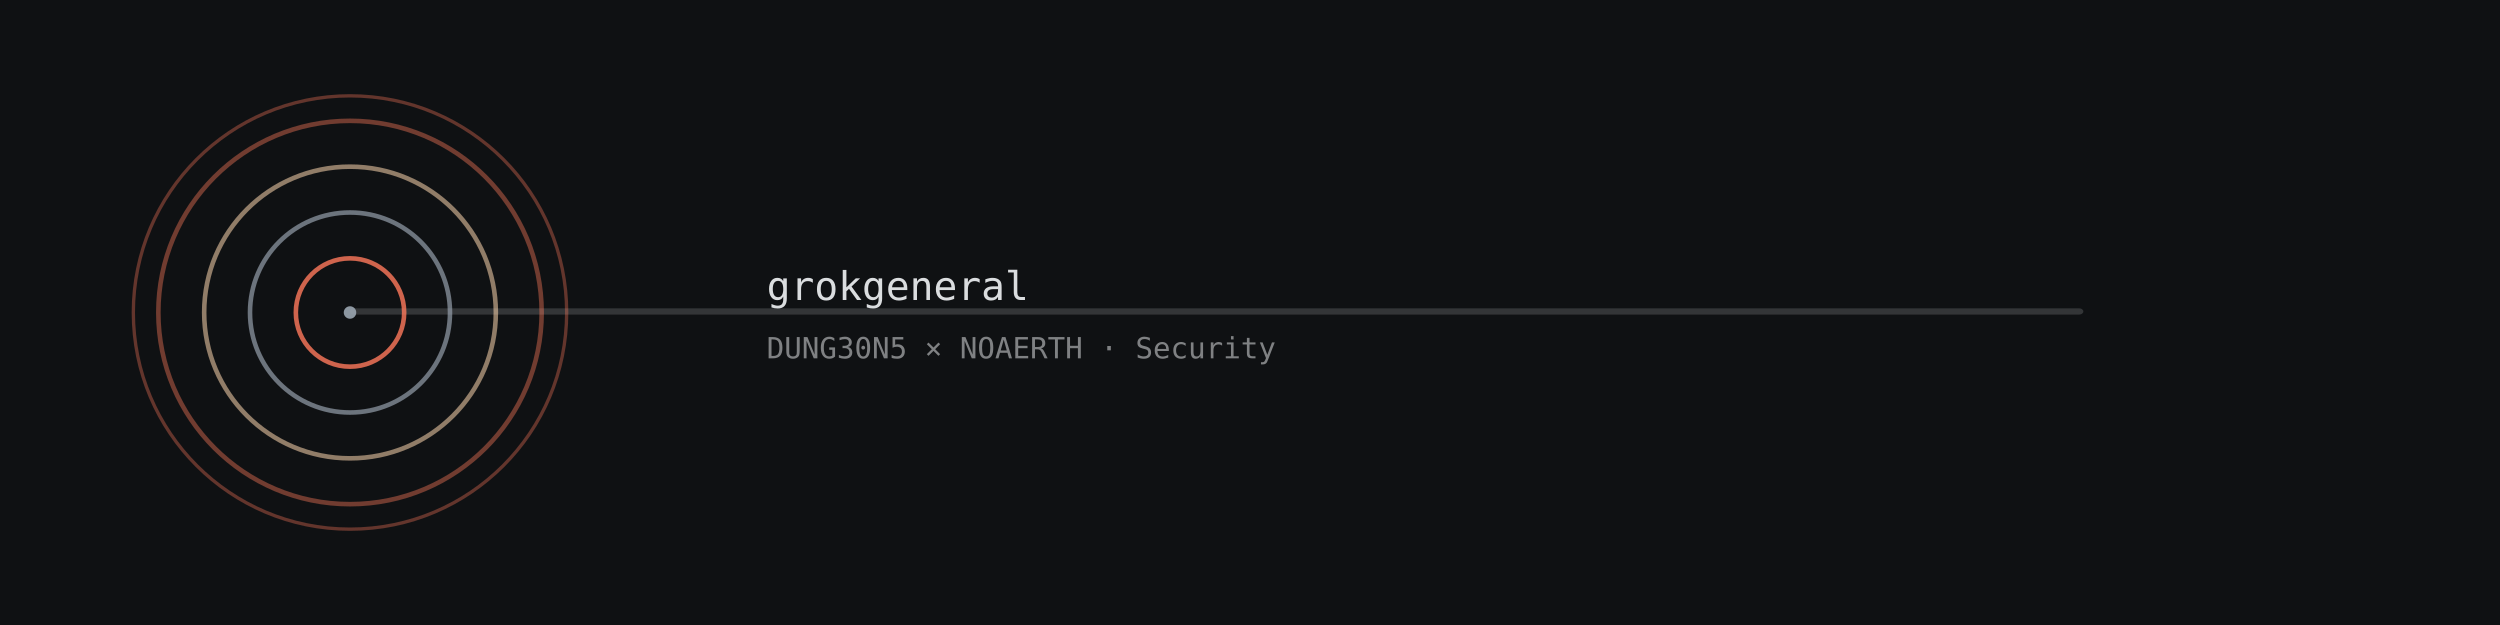
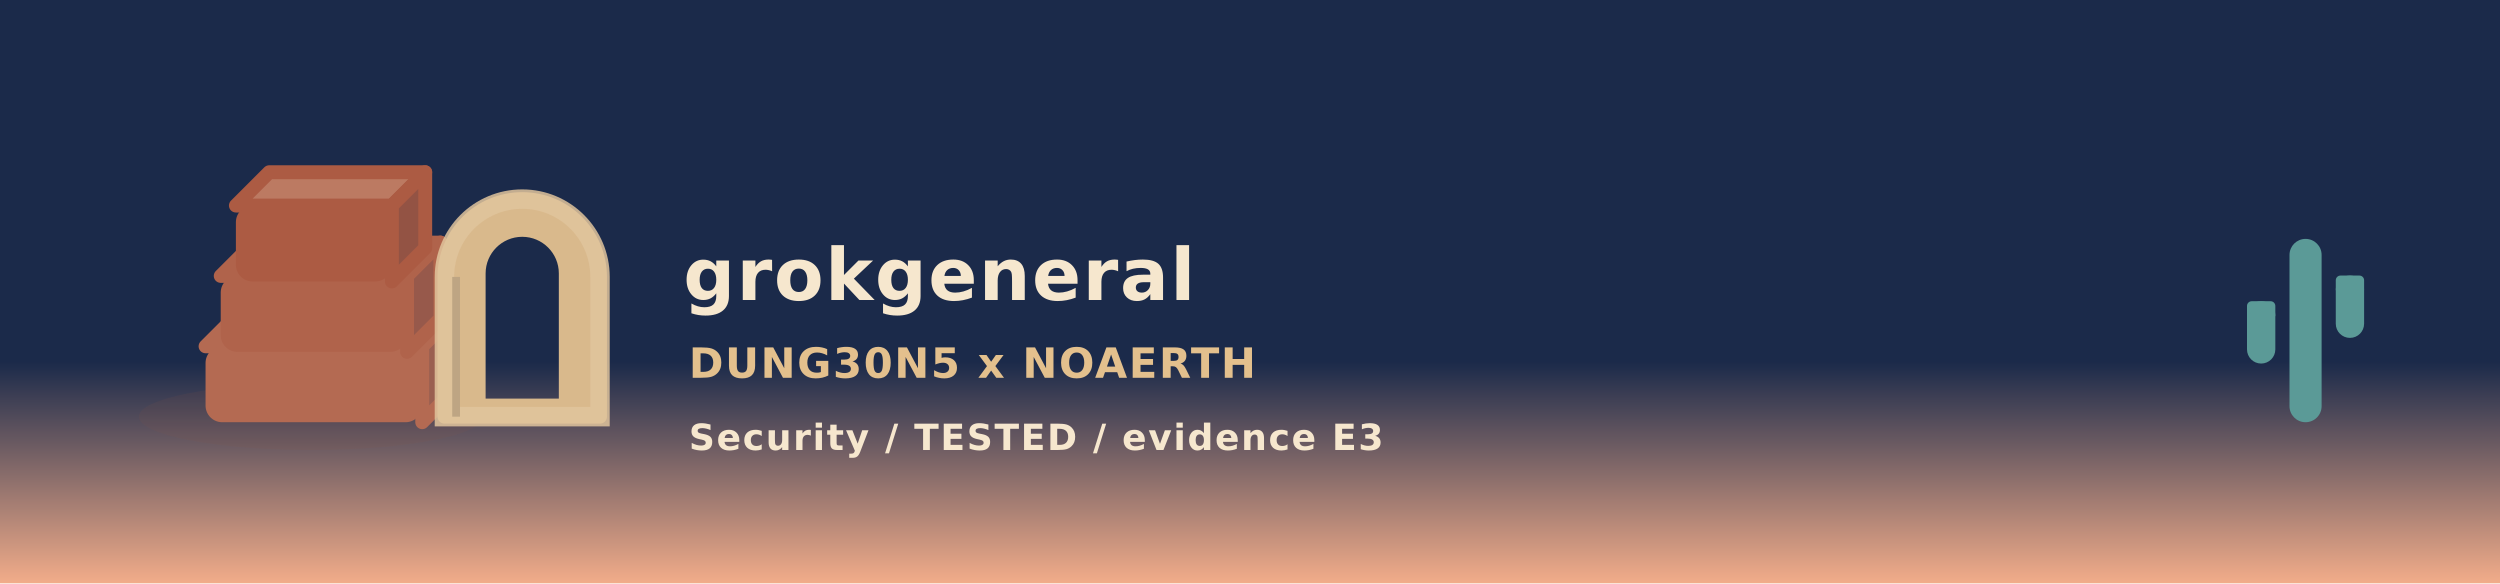
- <svg xmlns="http://www.w3.org/2000/svg" viewBox="0 0 1200 300" width="1200" height="300" role="img" aria-label="grokgeneral identity object">
-   <rect width="1200" height="300" fill="#0f1113" />
-   <defs>
-     <linearGradient id="gft" x1="0" y1="0" x2="1" y2="1">
-       <stop offset="0%" stop-color="#ff7a5c" />
-       <stop offset="100%" stop-color="#9aa5b1" />
-     </linearGradient>
-   </defs>
-   <rect x="168.00" y="148.00" width="832.00" height="3.00" rx="2.00" fill="rgba(241,243,245,0.160)" opacity="1.00" />
-   <circle cx="168.00" cy="150.00" r="26.00" fill="none" stroke="rgba(255,122,92,0.800)" stroke-width="2.20" opacity="1.00" />
-   <circle cx="168.00" cy="150.00" r="48.00" fill="none" stroke="rgba(154,165,177,0.670)" stroke-width="2.20" opacity="1.00" />
-   <circle cx="168.00" cy="150.00" r="70.00" fill="none" stroke="rgba(255,216,177,0.540)" stroke-width="2.20" opacity="1.00" />
-   <circle cx="168.00" cy="150.00" r="92.00" fill="none" stroke="rgba(255,122,92,0.410)" stroke-width="2.20" opacity="1.00" />
+ <svg xmlns="http://www.w3.org/2000/svg" width="900" height="210" viewBox="0 0 900 210" role="img" aria-label="grokgeneral - identity object">
+   <linearGradient id="skyf" x1="0" y1="0" x2="0" y2="1">
+     <stop offset="0" stop-color="#1b2a4a" />
+     <stop offset="0.62" stop-color="#1b2a4a" />
+     <stop offset="1" stop-color="#f3ad8a" />
+   </linearGradient>
+   <rect width="900" height="210" fill="url(#skyf)" />
+   <rect x="0" y="352" width="900" height="-142" fill="#e3c08d" />
+   <rect x="0" y="352" width="900" height="3" fill="#e6c596" />
+   <ellipse cx="112" cy="150" rx="62" ry="12" fill="rgba(138,90,68,0.11)" />
  <g>
-     <circle cx="168.00" cy="150.00" r="104.00" fill="none" stroke="rgba(255,122,92,0.350)" stroke-width="1.60" opacity="1.00" />
-     <animate attributeName="opacity" values="0.25;1.0;0.25" dur="12.0s" begin="0s" repeatCount="indefinite" />
+     <path d="M74,124.67 L152,124.67 L164,112.67 L86,112.67 Z" fill="#c3866d" stroke="#b46a52" stroke-width="5" stroke-linejoin="round" />
+     <path d="M152,124.67 L164,112.67 L164,140 L152,152 Z" fill="#9a5f51" stroke="#b46a52" stroke-width="5" stroke-linejoin="round" />
+     <rect x="74" y="124.67" width="78" height="27.33" rx="6" fill="#b46a52" />
+     <path d="M79.46,99.33 L146.54,99.33 L158.54,87.33 L91.46,87.33 Z" fill="#bf8068" stroke="#b0634b" stroke-width="5" stroke-linejoin="round" />
+     <path d="M146.54,99.33 L158.54,87.33 L158.54,114.67 L146.54,126.67 Z" fill="#97594b" stroke="#b0634b" stroke-width="5" stroke-linejoin="round" />
+     <rect x="79.46" y="99.33" width="67.08" height="27.33" rx="6" fill="#b0634b" />
+     <path d="M84.92,74 L141.08,74 L153.08,62 L96.92,62 Z" fill="#bc7a62" stroke="#ac5b43" stroke-width="5" stroke-linejoin="round" />
+     <path d="M141.08,74 L153.08,62 L153.08,89.33 L141.08,101.33 Z" fill="#935344" stroke="#ac5b43" stroke-width="5" stroke-linejoin="round" />
+     <rect x="84.92" y="74" width="56.16" height="27.33" rx="6" fill="#ac5b43" />
+     <animate attributeName="opacity" values="0.72;1;0.72" dur="6s" begin="0s" repeatCount="indefinite" />
  </g>
-   <circle cx="168" cy="150" r="3" fill="rgba(154,165,177,0.900)">
-     <animate attributeName="opacity" values="0.35;0.95;0.35" dur="12.0s" begin="0s" repeatCount="indefinite" />
-   </circle>
-   <text x="368" y="144" font-family="ui-monospace,Menlo,monospace" font-size="19" fill="rgba(241,243,245,0.900)">grokgeneral</text>
-   <text x="368" y="172" font-family="ui-monospace,Menlo,monospace" font-size="14" fill="rgba(241,243,245,0.500)">DUNG30N5 × NOAERTH · Security</text>
+   <path d="M160,150 L160,99.68 A28,28 0 0 1 216,99.68 L216,150 Z M172.32,146 L172.32,98.43 A15.68,15.68 0 0 1 203.68,98.43 L203.68,146 Z" fill="#d9b98c" fill-rule="evenodd" stroke="#d9b98c" stroke-width="5" stroke-linejoin="round" />
+   <path d="M160,150 L160,99.68 A28,28 0 0 1 216,99.68 L216,150 Z" fill="none" stroke="#e0c49c" stroke-width="7" stroke-linecap="round" opacity="0.85" />
+   <rect x="162.8" y="99.68" width="2.8" height="50.32" fill="#bea583" />
+   <text x="246" y="108" font-family="Verdana,DejaVu Sans,sans-serif" font-size="26" font-weight="700" letter-spacing="0.6" fill="#f6e7ce" text-anchor="start">grokgeneral</text>
+   <text x="248" y="136" font-family="Verdana,DejaVu Sans,sans-serif" font-size="15" font-weight="700" letter-spacing="0.6" fill="#e3c08d" text-anchor="start">DUNG30N5 x NOAERTH</text>
+   <text x="248" y="162" font-family="Verdana,DejaVu Sans,sans-serif" font-size="13" font-weight="700" letter-spacing="0.6" fill="#f6e7ce" text-anchor="start">Security  /  TESTED  /  evidence E3</text>
+   <rect x="824.22" y="86" width="11.56" height="66" rx="5.78" fill="#5b9a97" />
+   <rect x="808.92" y="108.44" width="10.2" height="22.44" rx="5.1" fill="#5b9a97" />
+   <rect x="808.92" y="108.44" width="10.2" height="6.6" rx="1.7" fill="#5b9a97" />
+   <rect x="840.88" y="99.2" width="10.2" height="22.44" rx="5.1" fill="#5b9a97" />
+   <rect x="840.88" y="99.2" width="10.2" height="6.6" rx="1.7" fill="#5b9a97" />
</svg>
